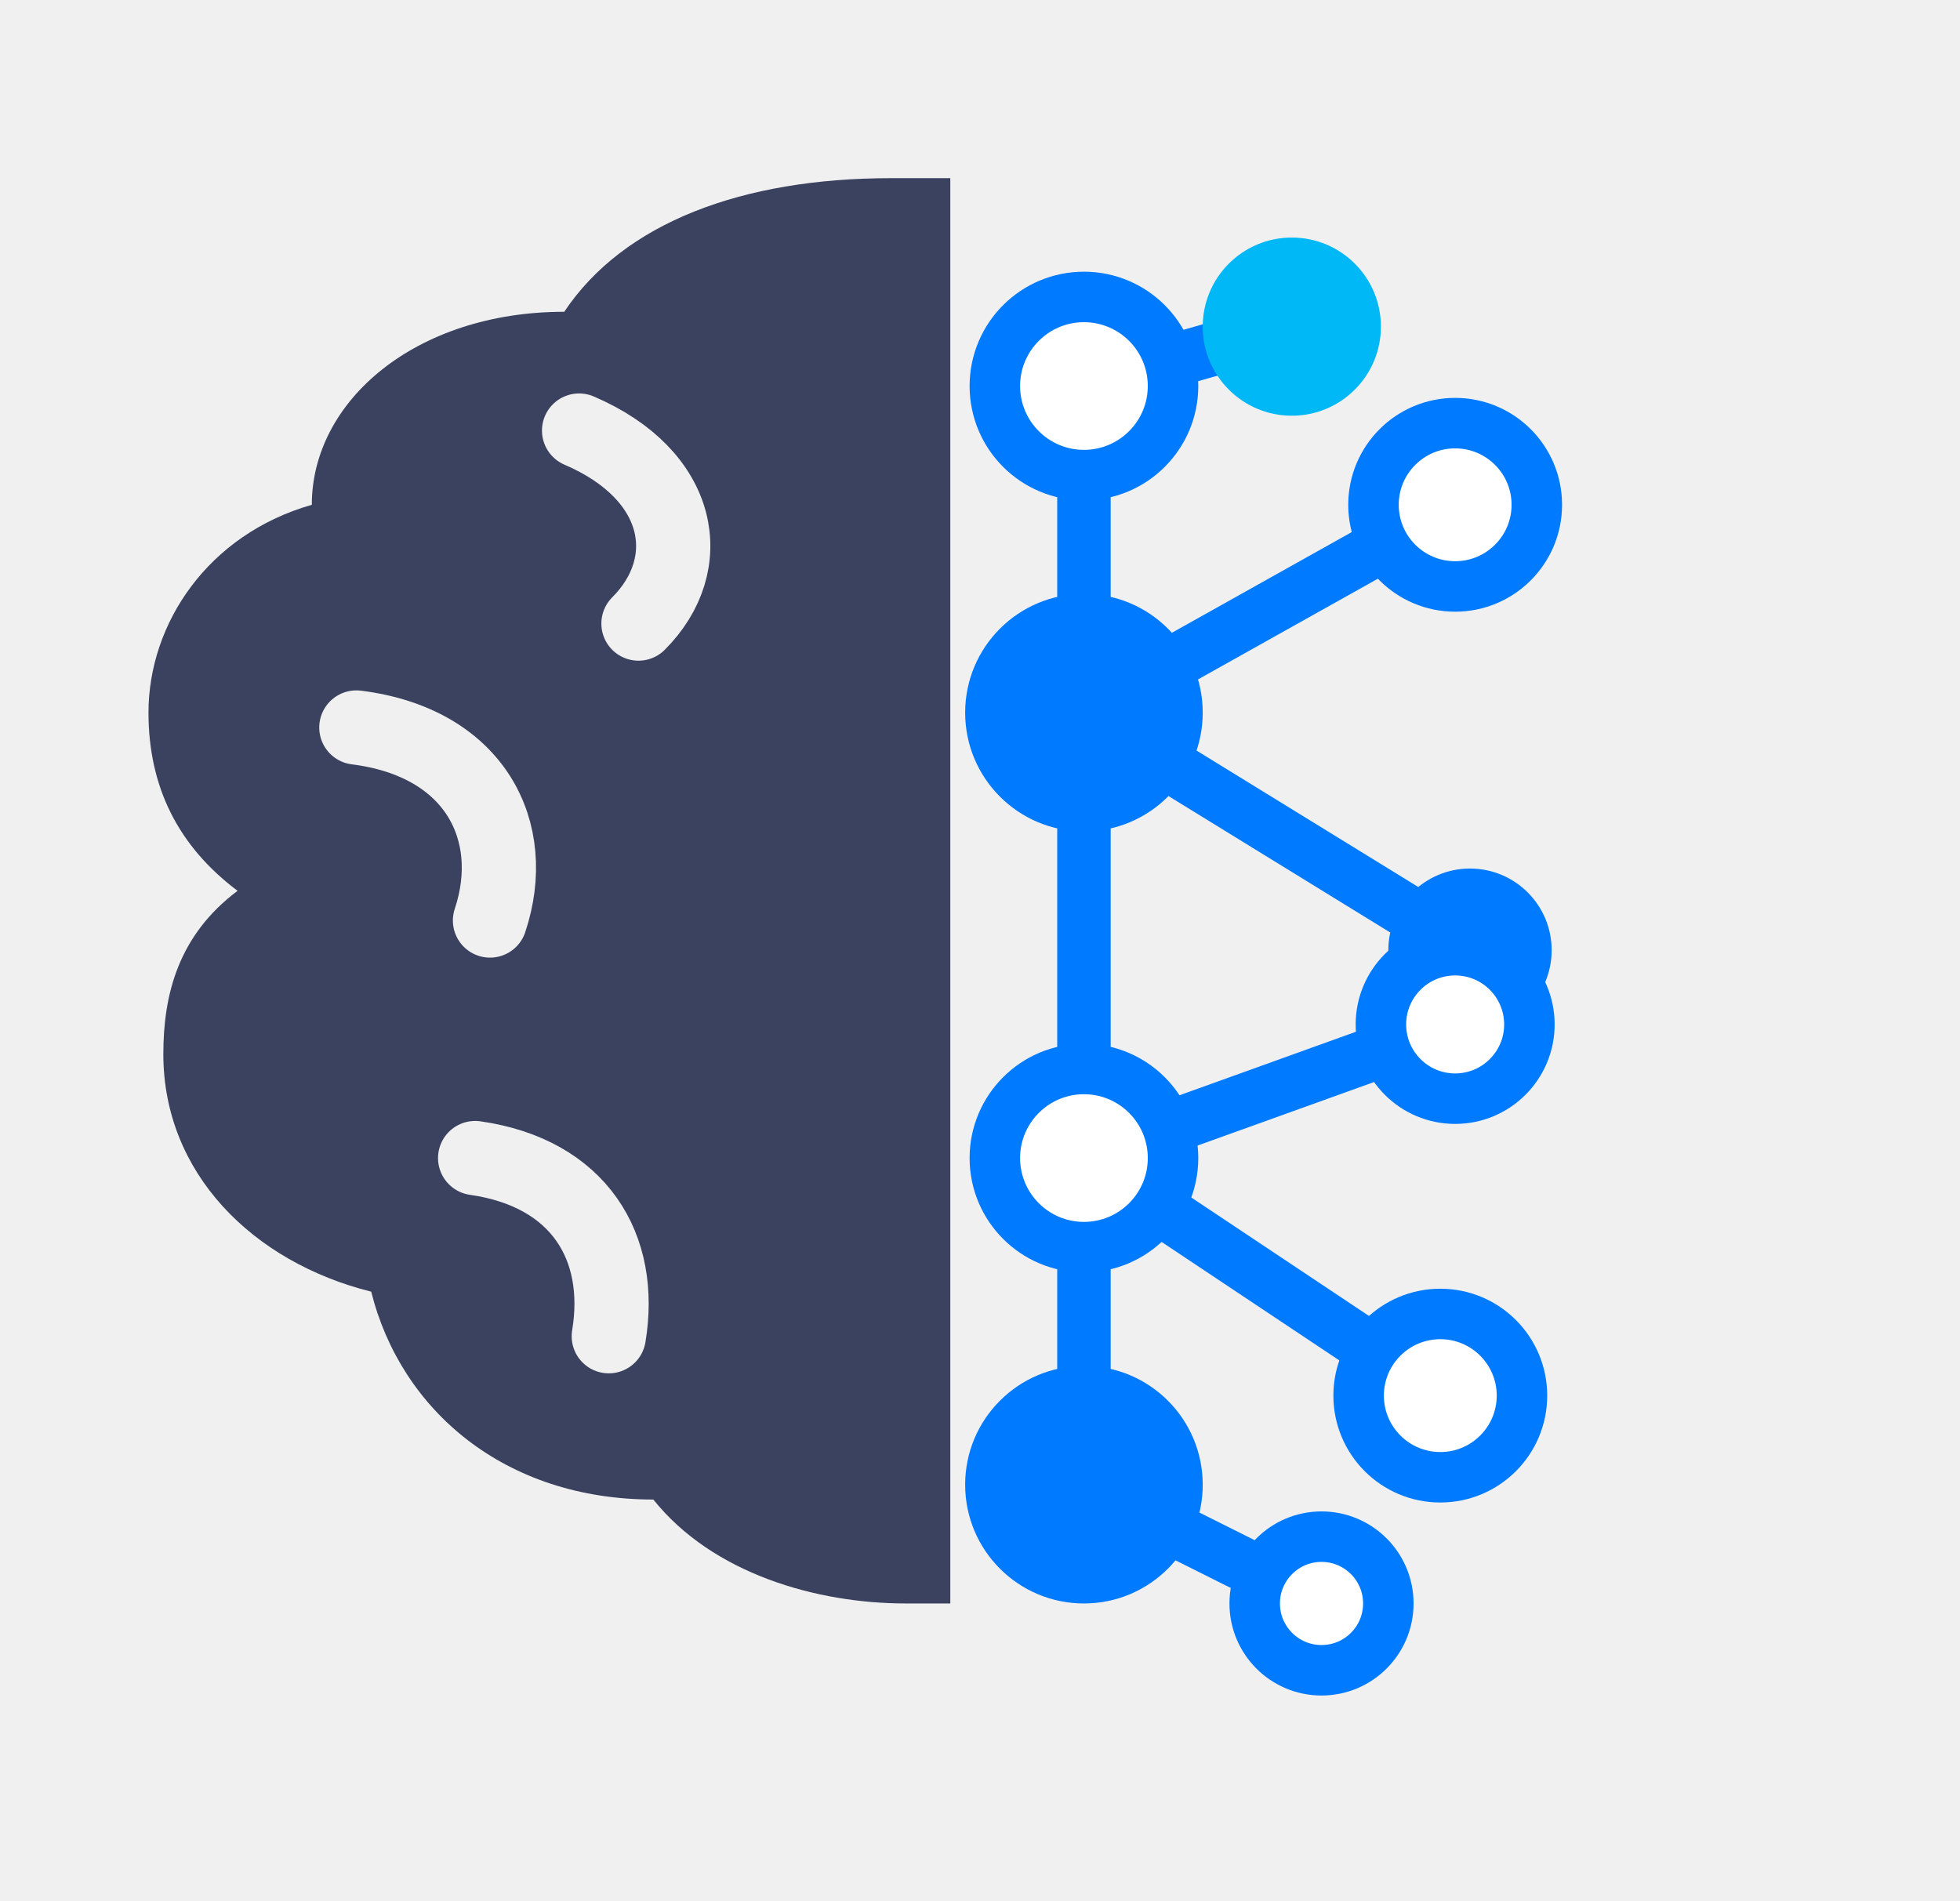
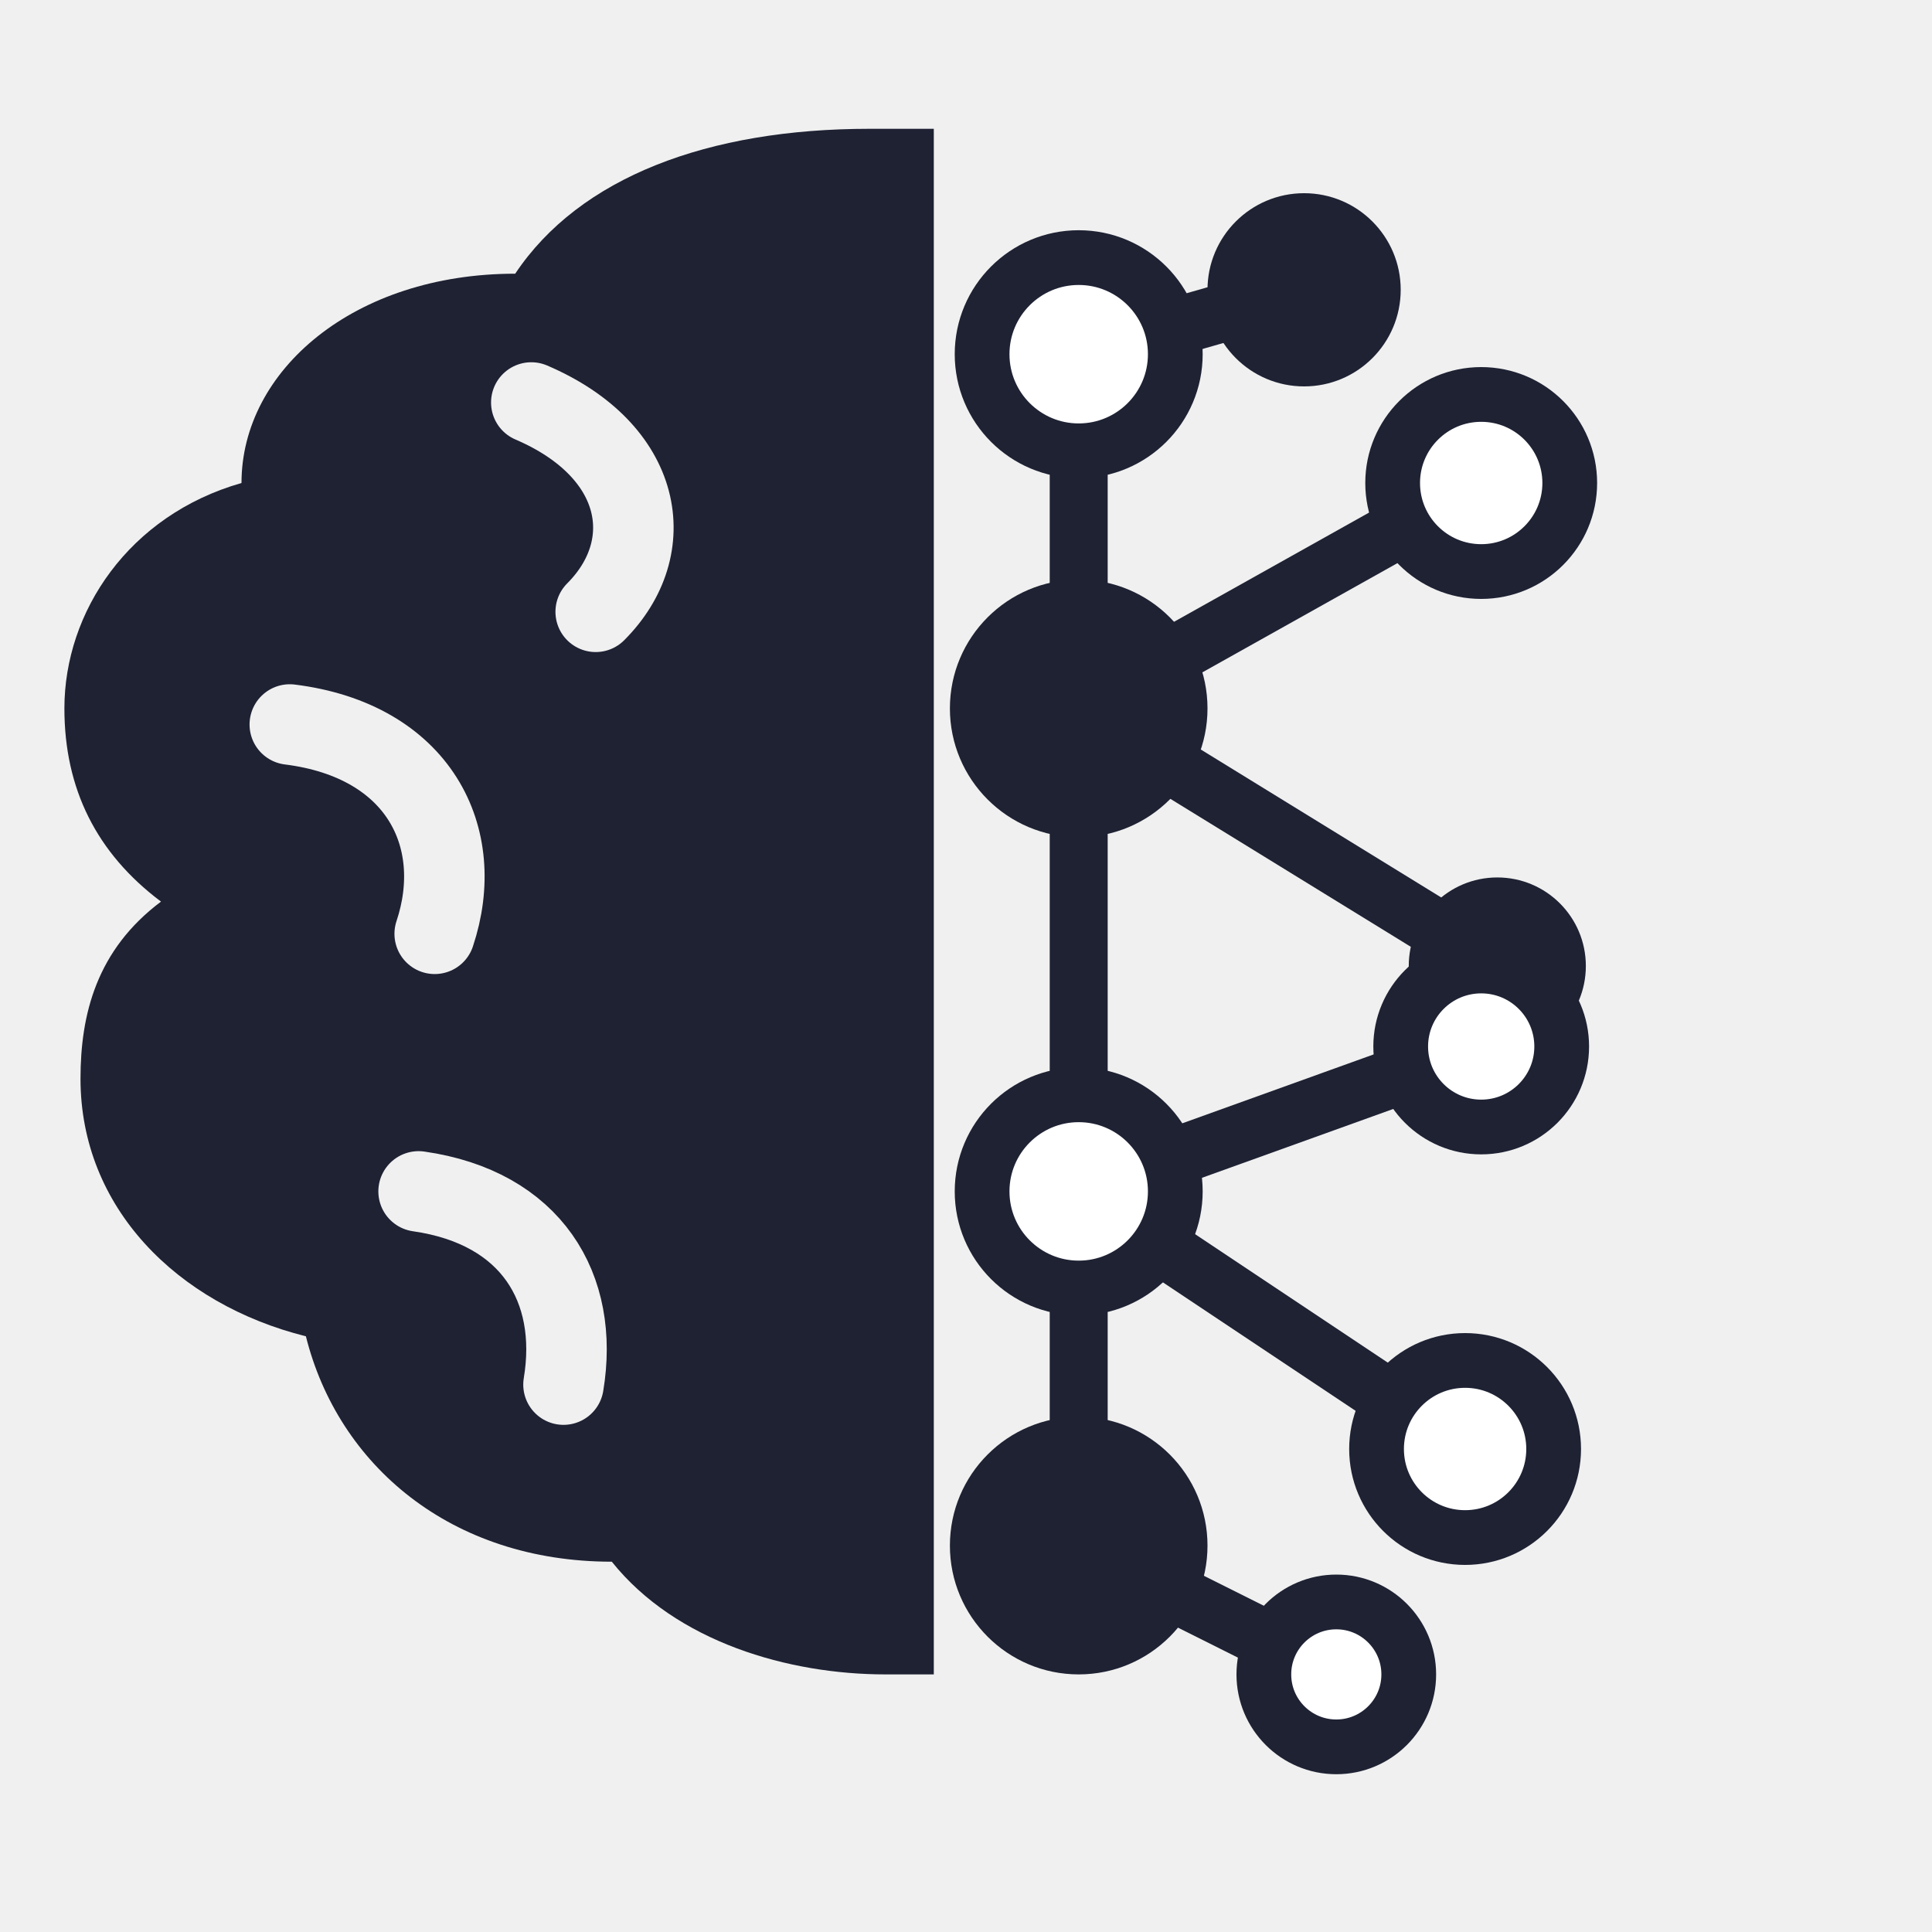
- <svg xmlns="http://www.w3.org/2000/svg" viewBox="-6 -4 132 128" role="img" aria-label="InTwin Partners">
+ <svg xmlns="http://www.w3.org/2000/svg" viewBox="0 0 120 120" role="img" aria-label="InTwin Partners">
  <defs>
-     <mask id="itw-fav">
+     <mask id="itw-folds-m">
      <rect width="120" height="120" fill="#fff" />
      <g fill="none" stroke="#000" stroke-width="5" stroke-linecap="round">
        <path d="M33 25c7 3 8 9 4 13" />
        <path d="M18 45c8 1 11 7 9 13" />
        <path d="M26 74c7 1 10 6 9 12" />
      </g>
    </mask>
  </defs>
-   <path mask="url(#itw-fav)" fill="#3B425F" d="M54 8c-10 0-18 3-22 9-10 0-17 6-17 13-7 2-11 8-11 14 0 5 2 9 6 12-4 3-5 7-5 11 0 8 6 14 14 16 2 8 9 14 19 14 4 5 11 7 17 7h3V8z" />
-   <g stroke="#007AFF" stroke-width="3.6" fill="none" stroke-linecap="round">
+   <path mask="url(#itw-folds-m)" fill="#1E2233" d="M54 8c-10 0-18 3-22 9-10 0-17 6-17 13-7 2-11 8-11 14 0 5 2 9 6 12-4 3-5 7-5 11 0 8 6 14 14 16 2 8 9 14 19 14 4 5 11 7 17 7h3V8z" />
+   <g stroke="#1E2233" stroke-width="3.6" fill="none" stroke-linecap="round">
    <path d="M67 22v78" />
    <path d="M67 44 92 30M67 44l26 16M67 74l24 16M67 74l25-9M67 96l16 8M67 22l14-4" />
  </g>
-   <g fill="#007AFF">
+   <g fill="#1E2233">
    <circle cx="67" cy="44" r="8" />
    <circle cx="67" cy="96" r="8" />
    <circle cx="93" cy="60" r="5.5" />
  </g>
-   <g fill="#fff" stroke="#007AFF" stroke-width="3.4">
+   <g fill="#fff" stroke="#1E2233" stroke-width="3.4">
    <circle cx="67" cy="22" r="6" />
    <circle cx="67" cy="74" r="6" />
    <circle cx="92" cy="30" r="5.5" />
    <circle cx="91" cy="90" r="5.5" />
    <circle cx="92" cy="65" r="5" />
    <circle cx="83" cy="104" r="4.5" />
  </g>
-   <circle cx="81" cy="18" r="6" fill="#00B8F5" />
+   <circle cx="81" cy="18" r="6" fill="#1E2233" />
</svg>
